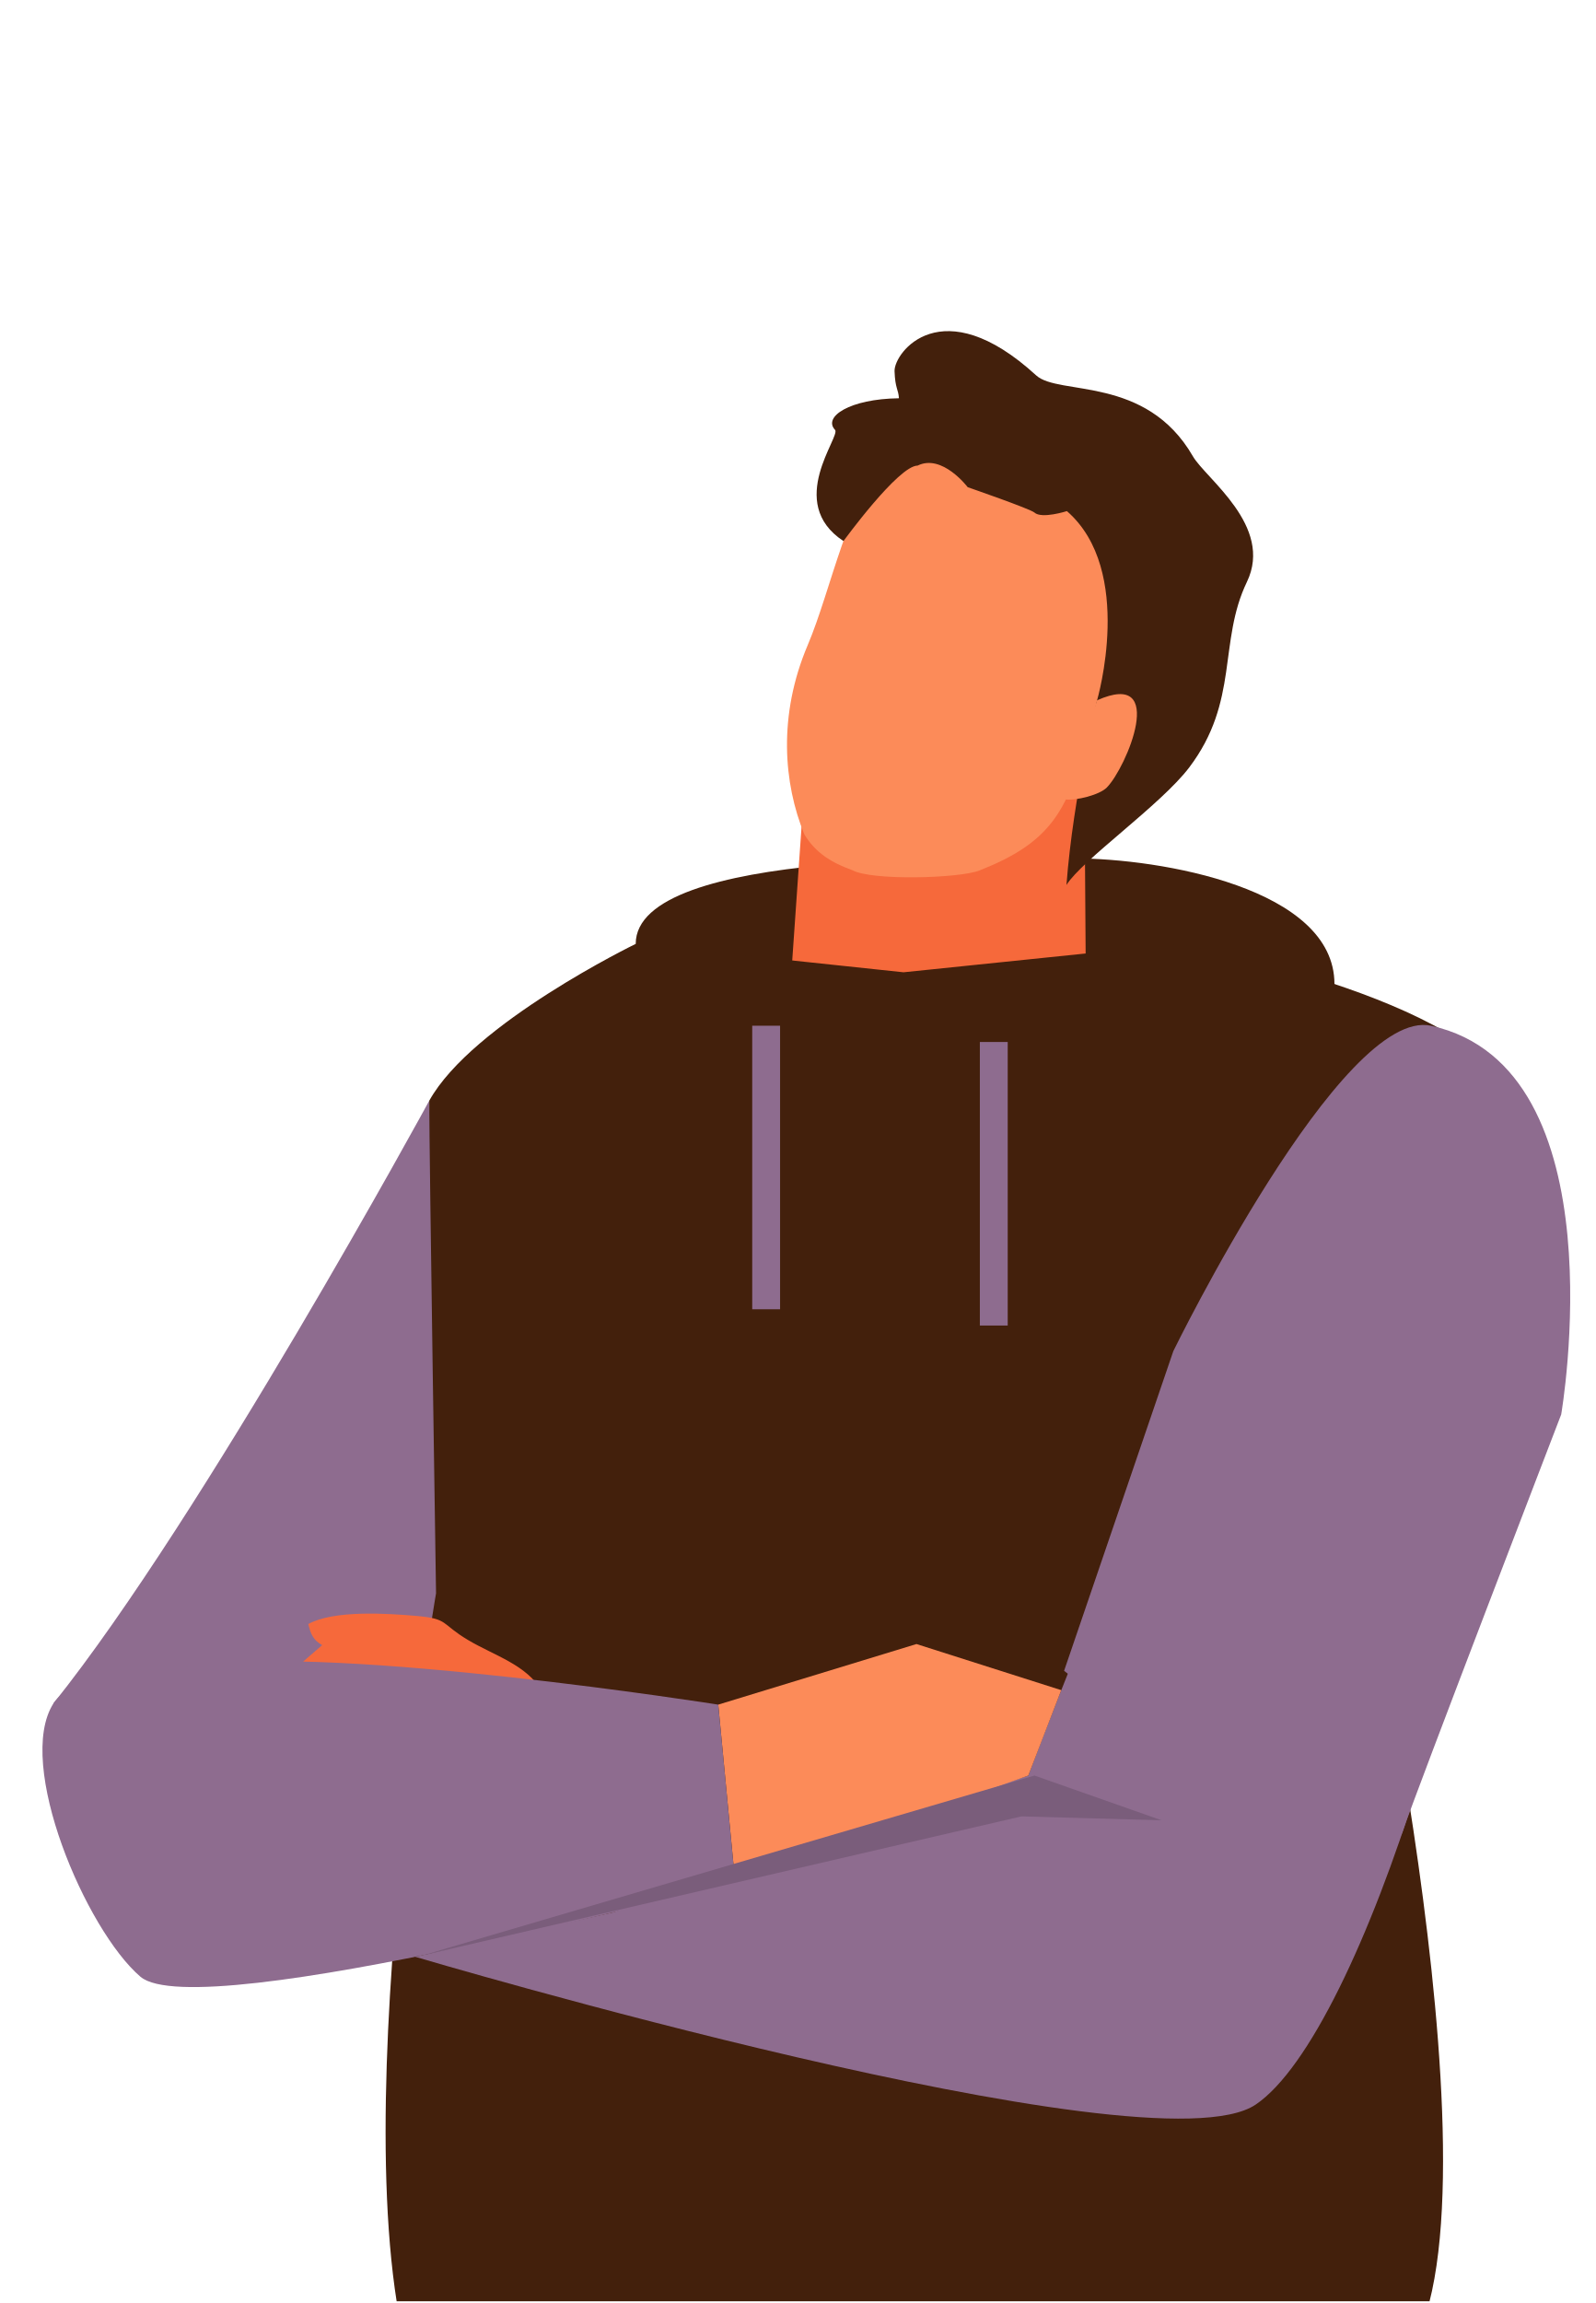
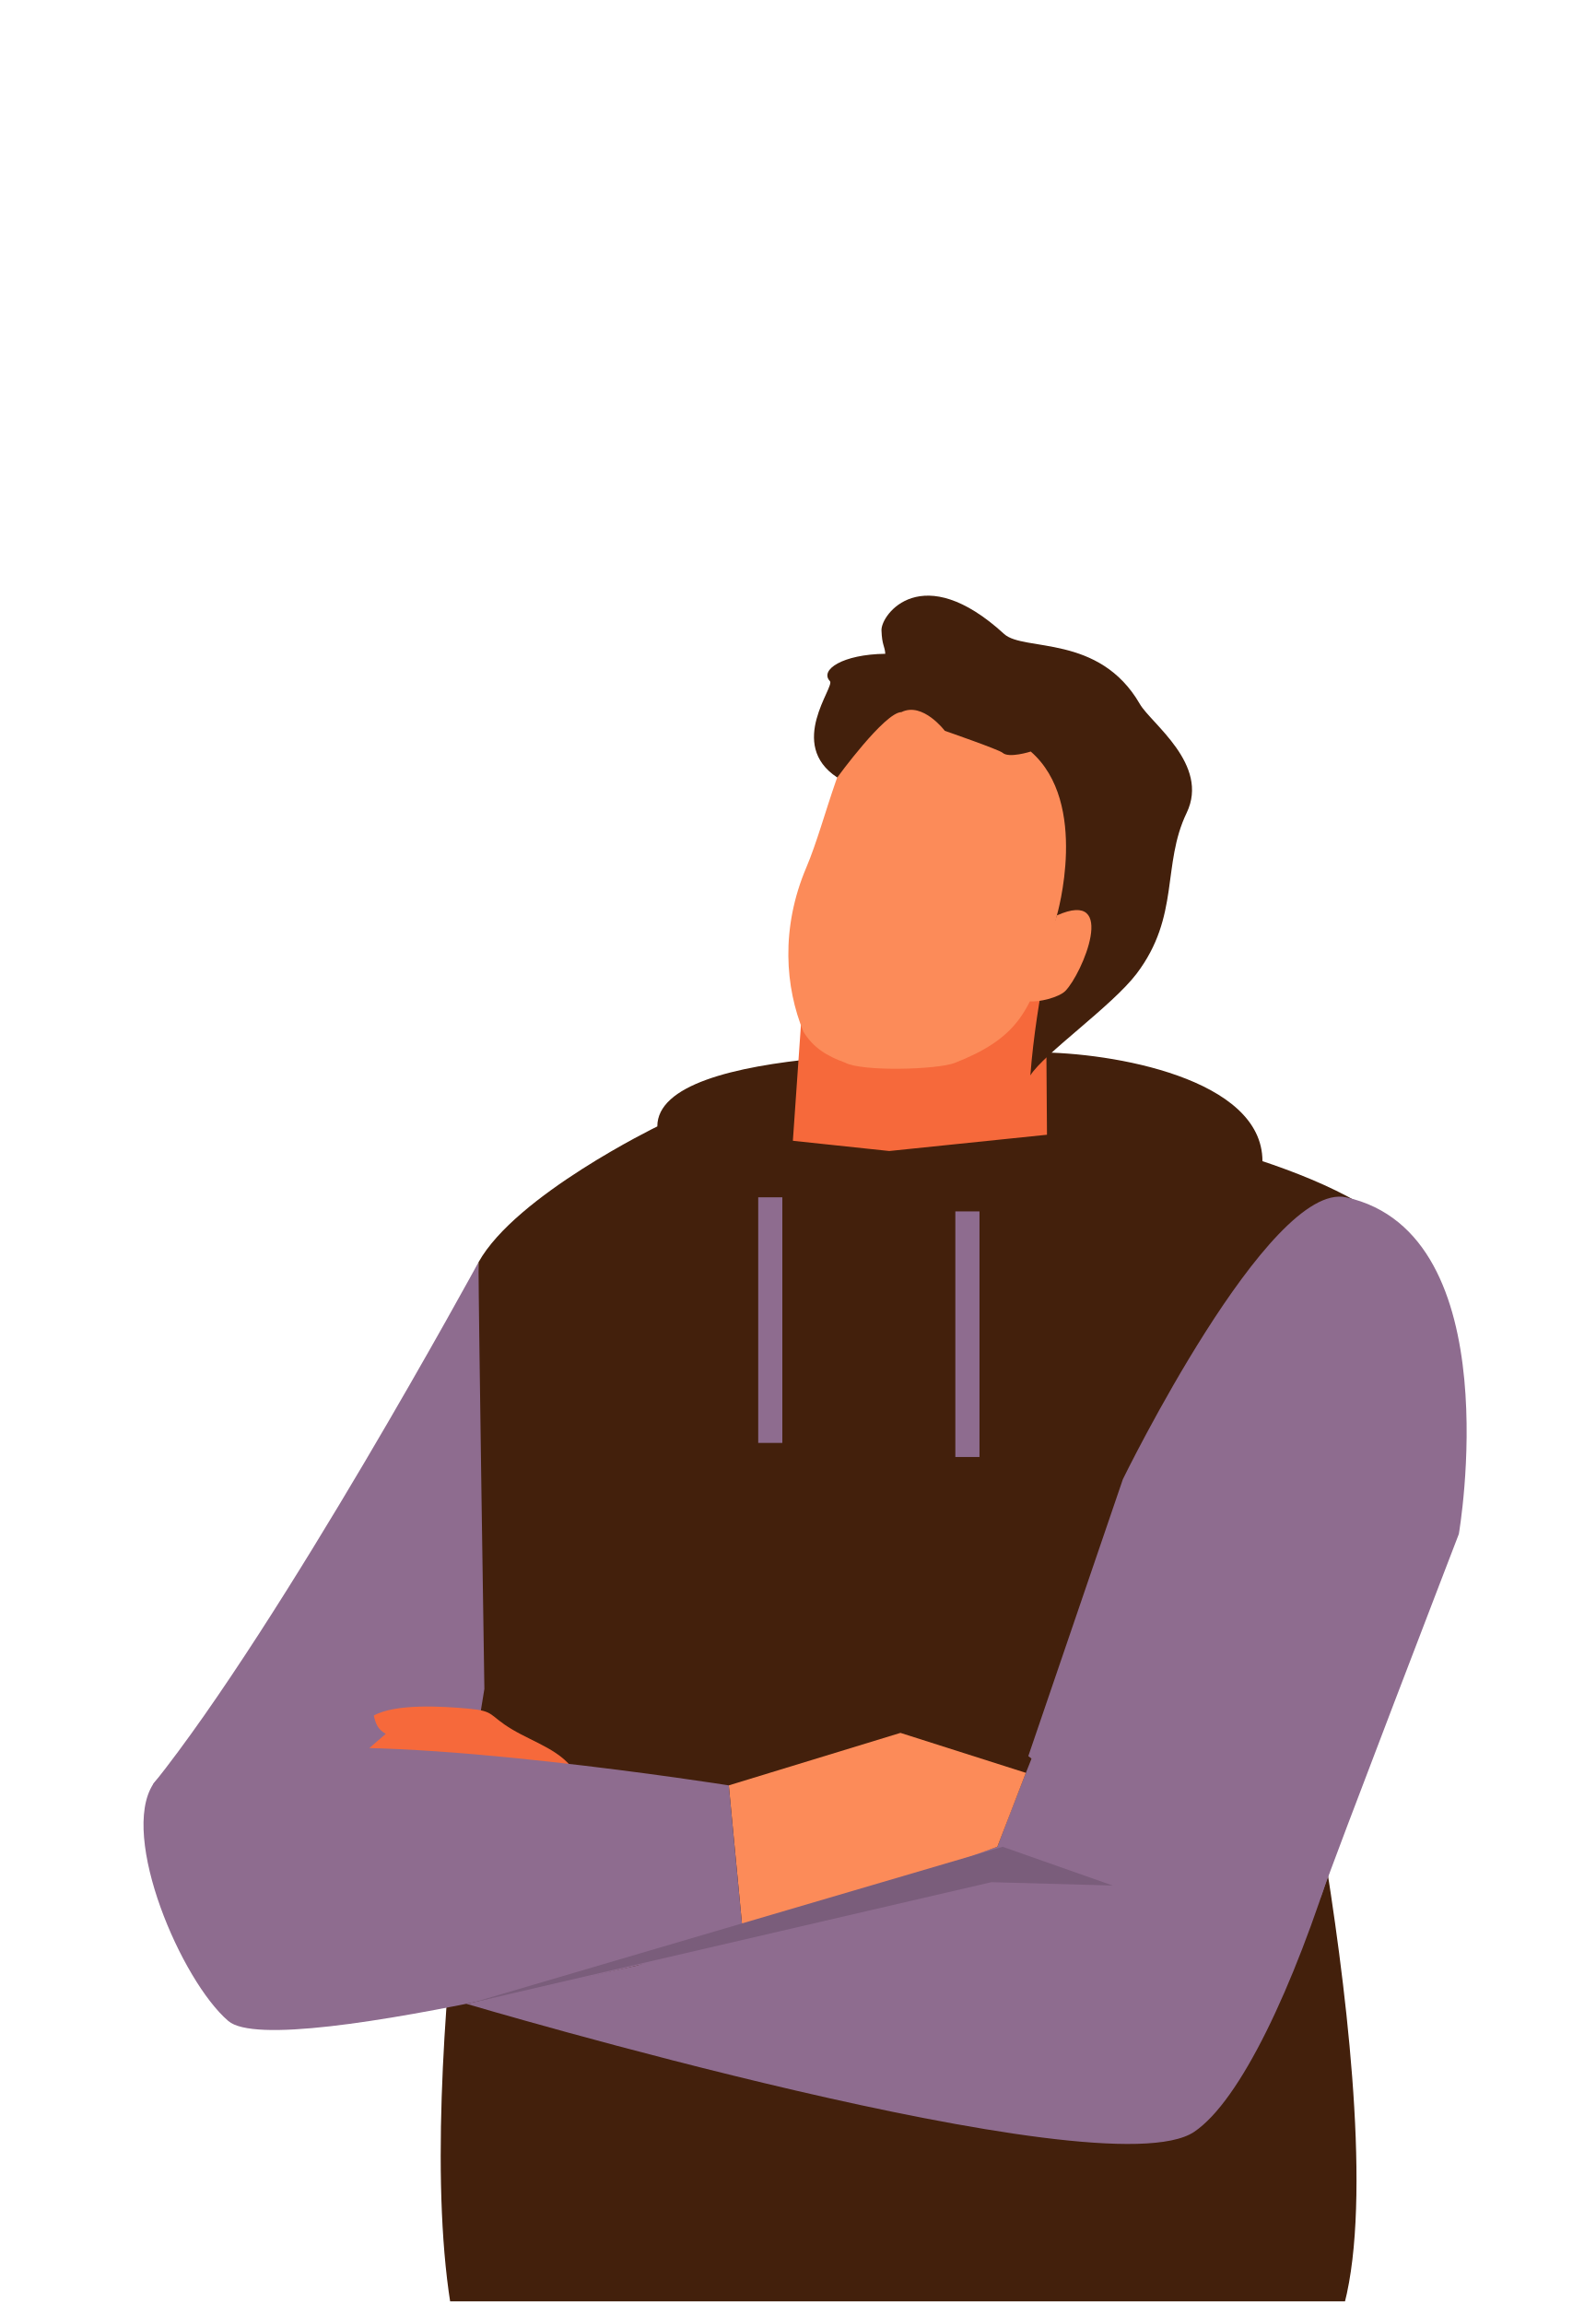
- <svg xmlns="http://www.w3.org/2000/svg" width="568.5" viewBox="0 0 568.5 820.5" height="820.5" version="1.0">
+ <svg xmlns="http://www.w3.org/2000/svg" width="454.5" viewBox="0 0 454.5 656.25" height="656.25" version="1.0">
  <defs>
    <clipPath id="a">
-       <path d="M 137 336 L 541 336 L 541 819.891 L 137 819.891 Z M 137 336" />
+       <path d="M 125 320 L 405 320 L 405 655.5 L 125 655.5 Z M 125 320" />
    </clipPath>
    <clipPath id="b">
-       <path d="M 379 365 L 559.59 365 L 559.59 659 L 379 659 Z M 379 365" />
+       <path d="M 292.41 340.211 L 417.805 340.211 L 417.805 544.871 L 292.41 544.871 Z M 292.41 340.211" />
    </clipPath>
  </defs>
-   <path fill="#43200C" d="M 226.551 336.285 C 226.551 370.402 351.996 429.375 382.805 429.375 C 413.613 429.375 475.562 384.703 475.562 350.578 C 475.562 316.465 413.613 305.82 382.805 305.82 C 351.996 305.82 226.551 302.164 226.551 336.285" />
-   <path fill="#F6693B" d="M 386.961 349.43 L 338.633 377.152 L 281.48 354.371 L 285.816 292.141 L 386.406 270.367 L 386.961 349.43" />
-   <path fill="#FC8B59" d="M 387.203 263.395 C 392.527 242.66 407.973 211.906 404.113 195.645 C 399.641 176.727 381.562 169.02 365.613 163.613 C 349.656 158.215 330.613 153.363 315.574 165.676 C 302.66 176.254 296.246 210.07 287.871 229.77 C 277.168 254.957 279.242 279.148 286.645 297.273 C 290.633 303.887 296.461 307.422 303.727 310.012 C 310.574 313.824 341.844 312.961 349.039 310.133 C 373.391 300.527 380.426 289.91 387.203 263.395" />
-   <path fill="#43200C" d="M 444.367 207.32 C 453.93 187.414 429.73 170.547 425.117 162.566 C 408.395 133.605 377.305 141.09 369.273 133.746 C 335.574 102.91 318.59 125.645 318.793 132.227 C 319.008 138.453 320.145 138.594 320.359 141.887 C 302.75 142.121 293.215 148.531 297.582 153.148 C 299.738 155.426 279.762 179.07 300.594 192.77 C 300.594 192.77 320.133 165.91 327.008 165.879 C 335.773 161.547 344.859 173.574 344.859 173.574 C 344.859 173.574 367.199 181.301 368.629 182.602 C 371.234 184.973 380.215 182.094 380.215 182.094 C 404.527 203.23 390.969 249.5 390.969 249.5 C 390.969 249.5 382.488 283.066 380.055 315.301 C 385.477 306.492 413.688 286.754 423.789 273.445 C 441.734 249.746 434.07 228.723 444.367 207.32" />
-   <path fill="#FC8B59" d="M 390.969 249.5 C 416.301 238.223 401.426 273.477 394.449 280.562 C 391.898 283.176 383.473 285.371 379.375 284.785 L 390.969 249.5" />
-   <path fill="#8E6C8F" d="M 152.969 392.156 C 152.969 392.156 72.246 540.469 19.047 606.883 C 15.711 631.152 69.633 687.68 69.633 687.68 L 167.27 595.812 L 152.969 392.156" />
+   <path fill="#43200C" d="M 187.25 320.84 C 187.25 344.465 274.094 385.305 295.422 385.305 C 316.75 385.305 359.633 354.367 359.633 330.738 C 359.633 307.113 316.75 299.742 295.422 299.742 C 274.094 299.742 187.25 297.211 187.25 320.84" />
+   <path fill="#F6693B" d="M 298.297 329.941 L 264.84 349.141 L 225.277 333.363 L 228.277 290.27 L 297.914 275.191 L 298.297 329.941" />
+   <path fill="#FC8B59" d="M 298.465 270.363 C 302.152 256.004 312.844 234.707 310.172 223.445 C 307.074 210.344 294.562 205.008 283.52 201.262 C 272.473 197.523 259.289 194.164 248.879 202.691 C 239.938 210.016 235.496 233.434 229.699 247.078 C 222.289 264.52 223.727 281.273 228.852 293.824 C 231.609 298.402 235.645 300.852 240.676 302.645 C 245.418 305.285 267.062 304.688 272.047 302.73 C 288.902 296.078 293.773 288.723 298.465 270.363" />
+   <path fill="#43200C" d="M 338.039 231.531 C 344.66 217.746 327.906 206.066 324.715 200.539 C 313.137 180.484 291.613 185.668 286.051 180.582 C 262.723 159.227 250.965 174.969 251.105 179.531 C 251.254 183.84 252.043 183.938 252.191 186.219 C 240 186.379 233.398 190.82 236.422 194.016 C 237.914 195.594 224.086 211.969 238.508 221.453 C 238.508 221.453 252.035 202.855 256.793 202.832 C 262.859 199.832 269.152 208.164 269.152 208.164 C 269.152 208.164 284.617 213.516 285.605 214.414 C 287.41 216.055 293.629 214.062 293.629 214.062 C 310.457 228.699 301.07 260.738 301.07 260.738 C 301.07 260.738 295.203 283.984 293.516 306.309 C 297.27 300.207 316.801 286.539 323.793 277.324 C 336.215 260.91 330.91 246.352 338.039 231.531" />
+   <path fill="#FC8B59" d="M 301.07 260.738 C 318.609 252.934 308.312 277.344 303.484 282.254 C 301.715 284.059 295.883 285.578 293.047 285.176 L 301.07 260.738" />
+   <path fill="#8E6C8F" d="M 136.309 359.531 C 136.309 359.531 80.426 462.238 43.598 508.227 C 41.289 525.035 78.617 564.18 78.617 564.18 L 146.211 500.562 L 136.309 359.531" />
  <g clip-path="url(#a)">
-     <path fill="#43200C" d="M 488.609 567.664 C 488.609 567.664 540.551 412.797 540.602 392.156 C 525.258 354.906 420.082 336.285 420.082 336.285 L 322 346.398 L 226.551 336.285 C 226.551 336.285 168.309 364.562 152.969 392.156 C 153.008 412.797 155.391 567.664 155.391 567.664 C 155.391 567.664 117.227 788.738 152.121 857.328 C 176.918 871.961 237.371 887.621 298.852 887.875 C 360.324 887.621 464.789 862.895 489.594 848.254 C 545.672 831.621 488.609 567.664 488.609 567.664" />
+     <path fill="#43200C" d="M 368.668 481.066 C 368.668 481.066 404.625 373.824 404.66 359.531 C 394.039 333.734 321.227 320.84 321.227 320.84 L 253.328 327.844 L 187.25 320.84 C 187.25 320.84 146.93 340.422 136.309 359.531 C 136.336 373.824 137.984 481.066 137.984 481.066 C 137.984 481.066 111.566 634.164 135.723 681.664 C 152.891 691.797 194.738 702.641 237.301 702.816 C 279.859 702.641 352.176 685.516 369.348 675.379 C 408.172 663.859 368.668 481.066 368.668 481.066" />
  </g>
-   <path fill="#8E6C8F" d="M 505.672 634.75 C 488.367 690.648 466.441 737.023 447.473 749.82 C 410.285 774.922 147.957 697.156 147.957 697.156 L 218.266 681.402 L 366.461 632.578 C 366.461 632.578 373.613 613.418 384.793 585.617 C 414.945 510.59 538.613 528.359 505.672 634.75" />
-   <path fill="#F6693B" d="M 123.277 628.434 C 113.484 627.262 111.094 630.168 104.191 637.762 C 93.602 636.176 105.855 616.945 114.035 613.41 C 120.59 610.602 110.172 618.922 98.879 624.188 C 95.184 622.363 91.84 615.445 103.051 608.262 C 88.902 606.414 111.387 589.332 114.809 586.117 C 111.52 584.242 110.719 582.094 109.875 578.602 C 118.922 573.574 138.094 574.801 148.555 575.727 C 160.031 576.738 156.973 578.469 166.875 584.34 C 176.191 589.879 187.762 593.129 193.176 602.617 C 198.176 611.363 209.941 622.488 213.504 632.039 C 216.211 639.312 133.047 629.613 123.277 628.434" />
-   <path fill="#FC8B59" d="M 378.203 602.16 L 366.461 632.578 L 261.961 670.266 L 255.961 607.312 L 326.602 585.727 L 378.203 602.16" />
-   <path fill="#8E6C8F" d="M 261.961 670.266 C 261.961 670.266 70.734 721.969 50.027 704.242 C 30.629 687.617 5.281 628.387 19.047 606.883 C 26.223 595.676 57.383 595.477 70.531 593.473 C 120.285 585.879 255.961 607.312 255.961 607.312 L 261.961 670.266" />
-   <path fill="#7A5D7B" d="M 413.945 648.516 L 364.016 647.133 L 150.801 696.59 L 368.645 632.578 L 413.945 648.516" />
+   <path fill="#8E6C8F" d="M 380.48 527.527 C 368.5 566.234 353.32 598.352 340.188 607.211 C 314.445 624.594 132.84 570.742 132.84 570.742 L 181.512 559.832 L 284.105 526.02 C 284.105 526.02 289.059 512.754 296.797 493.504 C 317.668 441.547 403.281 453.852 380.48 527.527" />
+   <path fill="#F6693B" d="M 115.754 523.152 C 108.973 522.34 107.32 524.355 102.543 529.613 C 95.211 528.512 103.695 515.195 109.355 512.746 C 113.895 510.805 106.684 516.566 98.863 520.211 C 96.305 518.949 93.992 514.16 101.75 509.184 C 91.957 507.902 107.523 496.074 109.891 493.848 C 107.613 492.547 107.059 491.062 106.477 488.645 C 112.738 485.164 126.012 486.012 133.254 486.652 C 141.199 487.352 139.078 488.551 145.938 492.617 C 152.387 496.453 160.398 498.703 164.145 505.273 C 167.605 511.332 175.75 519.035 178.215 525.648 C 180.09 530.684 122.516 523.969 115.754 523.152" />
+   <path fill="#FC8B59" d="M 292.234 504.957 L 284.105 526.02 L 211.762 552.121 L 207.609 508.527 L 256.512 493.578 L 292.234 504.957" />
+   <path fill="#8E6C8F" d="M 211.762 552.121 C 211.762 552.121 79.379 587.926 65.043 575.648 C 51.617 564.137 34.066 523.117 43.598 508.227 C 48.566 500.469 70.137 500.332 79.238 498.941 C 113.684 493.684 207.609 508.527 207.609 508.527 L 211.762 552.121" />
+   <path fill="#7A5D7B" d="M 316.98 537.059 L 282.414 536.102 L 134.809 570.352 L 285.617 526.02 L 316.98 537.059" />
  <g clip-path="url(#b)">
-     <path fill="#8E6C8F" d="M 556.367 503.938 C 556.367 503.938 504.066 639.832 500.027 652.141 C 489.852 683.191 379.215 595.27 379.215 595.27 L 418.133 481.387 C 418.133 481.387 478.191 358.434 510.023 365.453 C 577.801 380.406 556.367 503.938 556.367 503.938" />
+     <path fill="#8E6C8F" d="M 415.574 436.941 C 415.574 436.941 379.367 531.043 376.57 539.57 C 369.527 561.07 292.934 500.188 292.934 500.188 L 319.875 421.32 C 319.875 421.32 361.457 336.176 383.492 341.039 C 430.414 351.395 415.574 436.941 415.574 436.941" />
  </g>
-   <path fill="#8E6C8F" d="M 268.07 466.457 L 278 466.457 L 278 365.441 L 268.07 365.441 L 268.07 466.457" />
-   <path fill="#8E6C8F" d="M 349.191 472.254 L 359.121 472.254 L 359.121 371.234 L 349.191 371.234 L 349.191 472.254" />
+   <path fill="#8E6C8F" d="M 215.992 410.984 L 222.863 410.984 L 222.863 341.031 L 215.992 341.031 L 215.992 410.984" />
+   <path fill="#8E6C8F" d="M 272.148 414.996 L 279.023 414.996 L 279.023 345.043 L 272.148 345.043 L 272.148 414.996" />
</svg>
